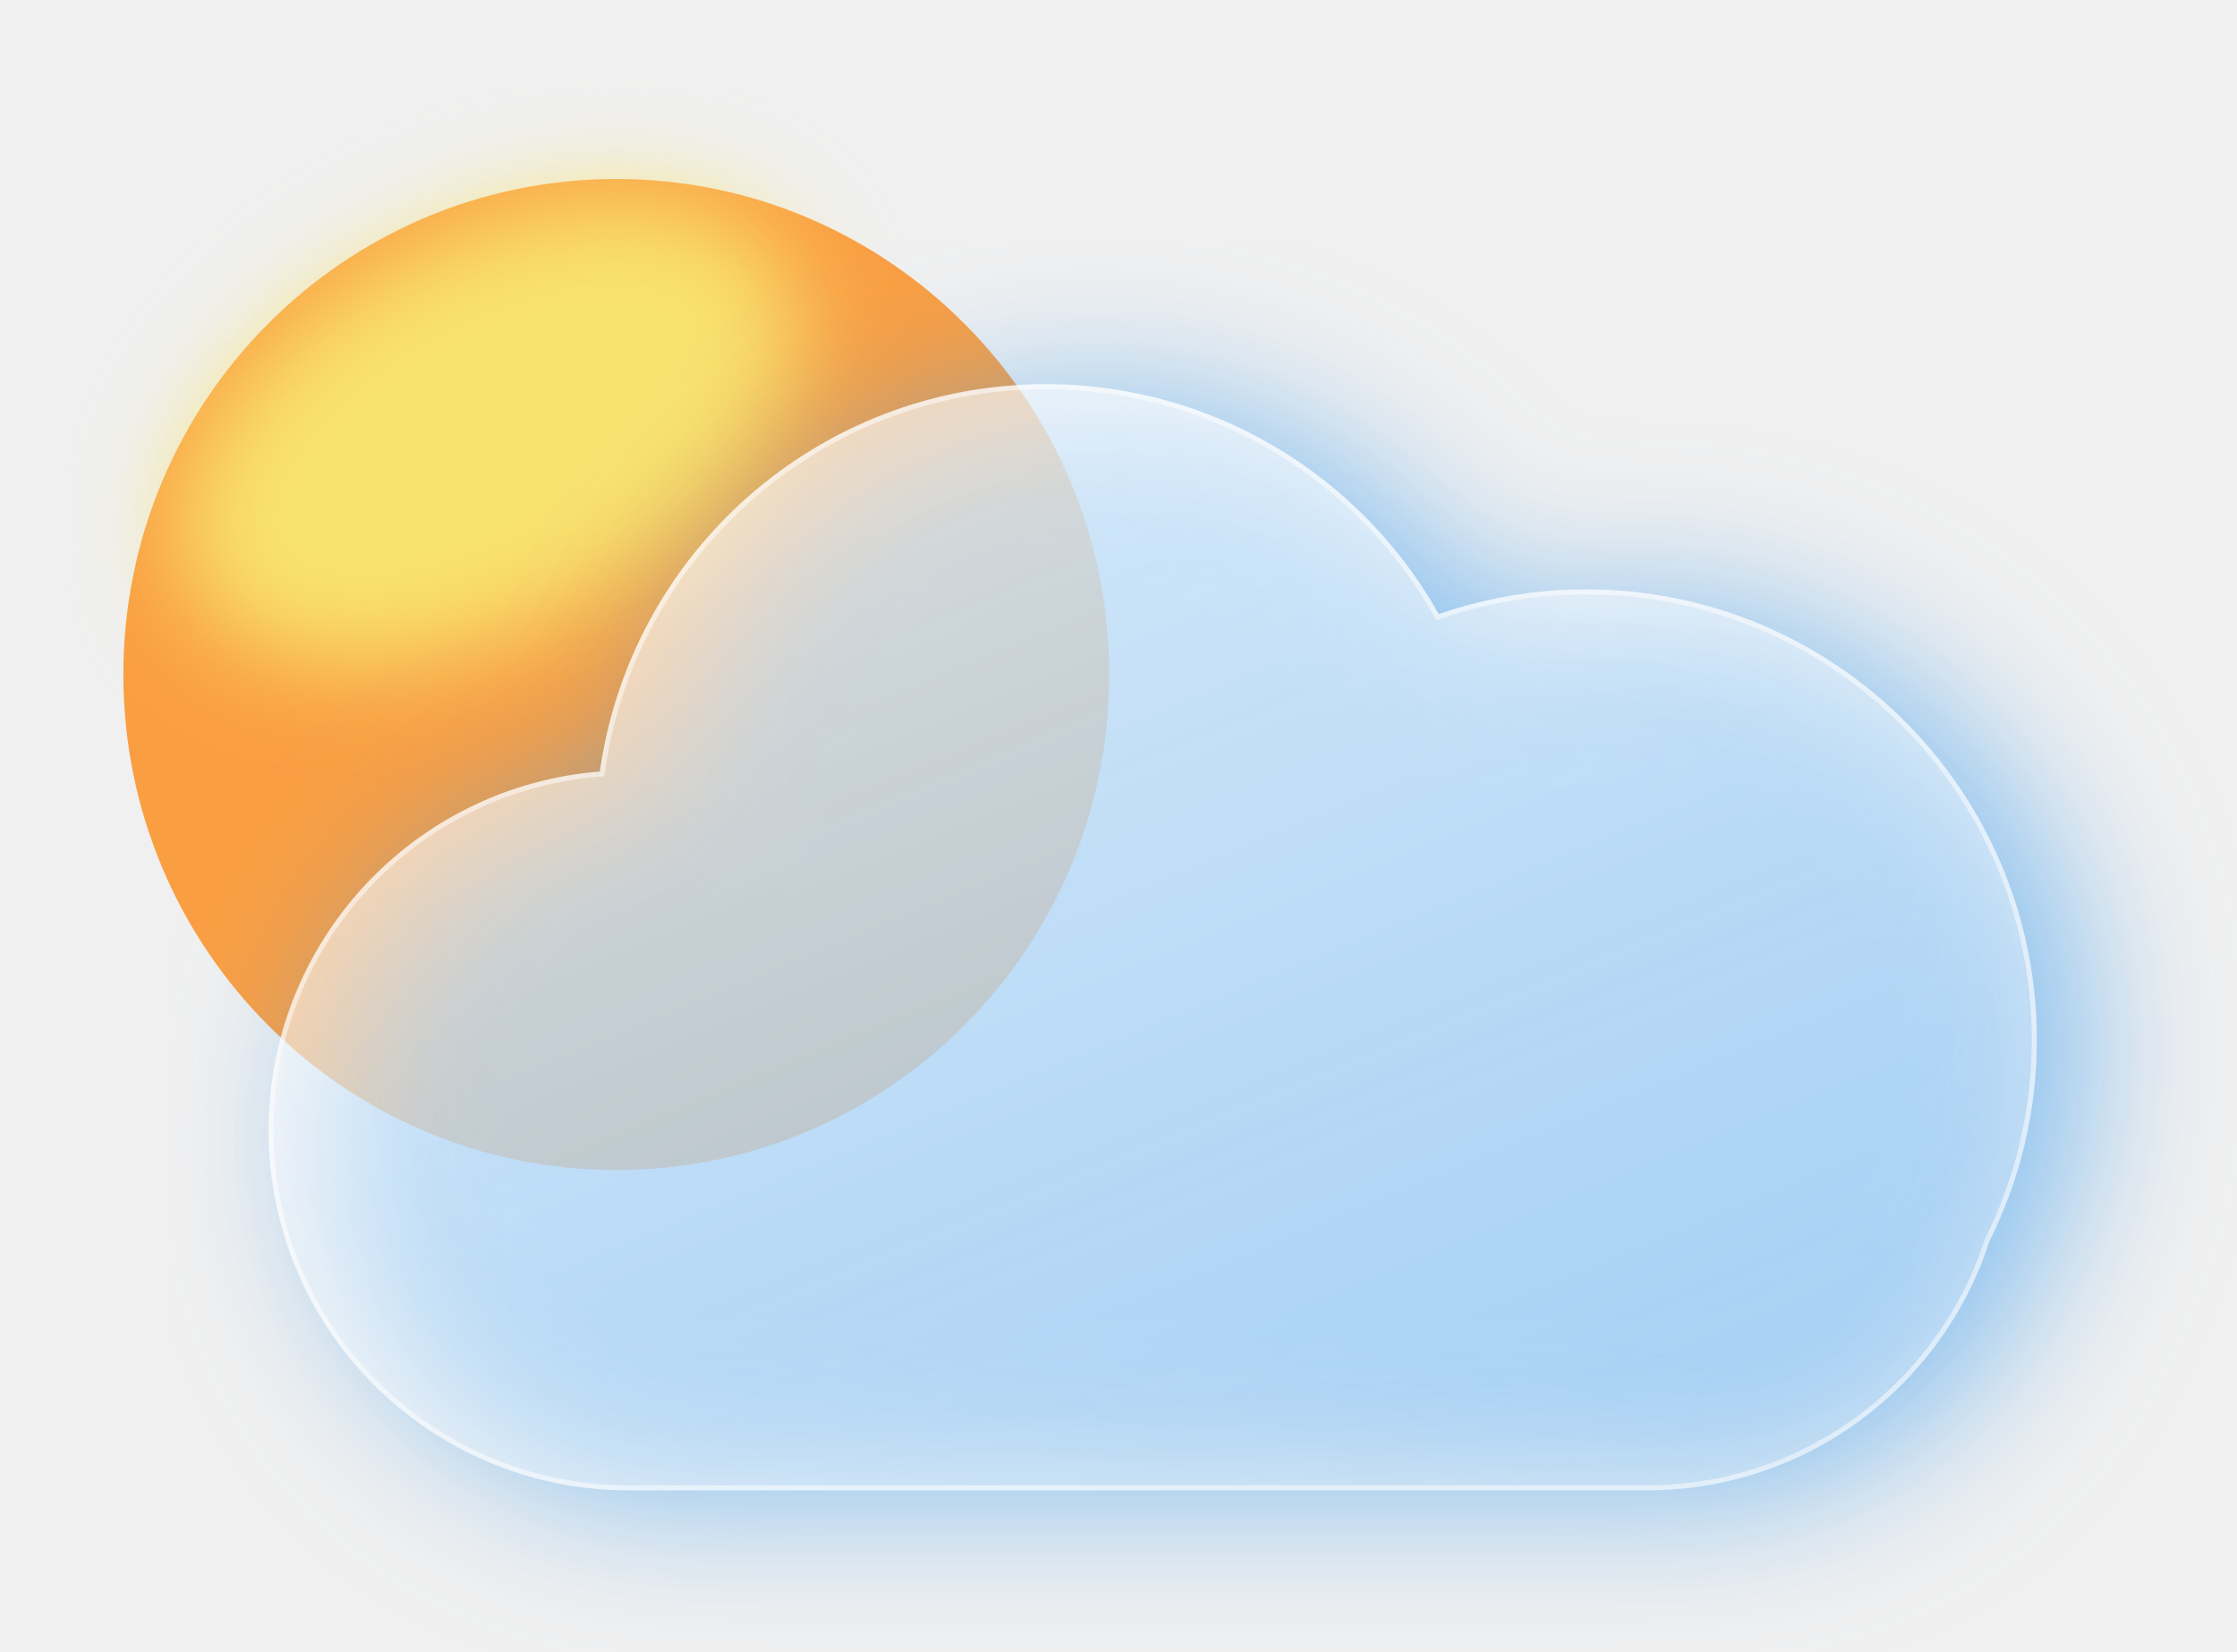
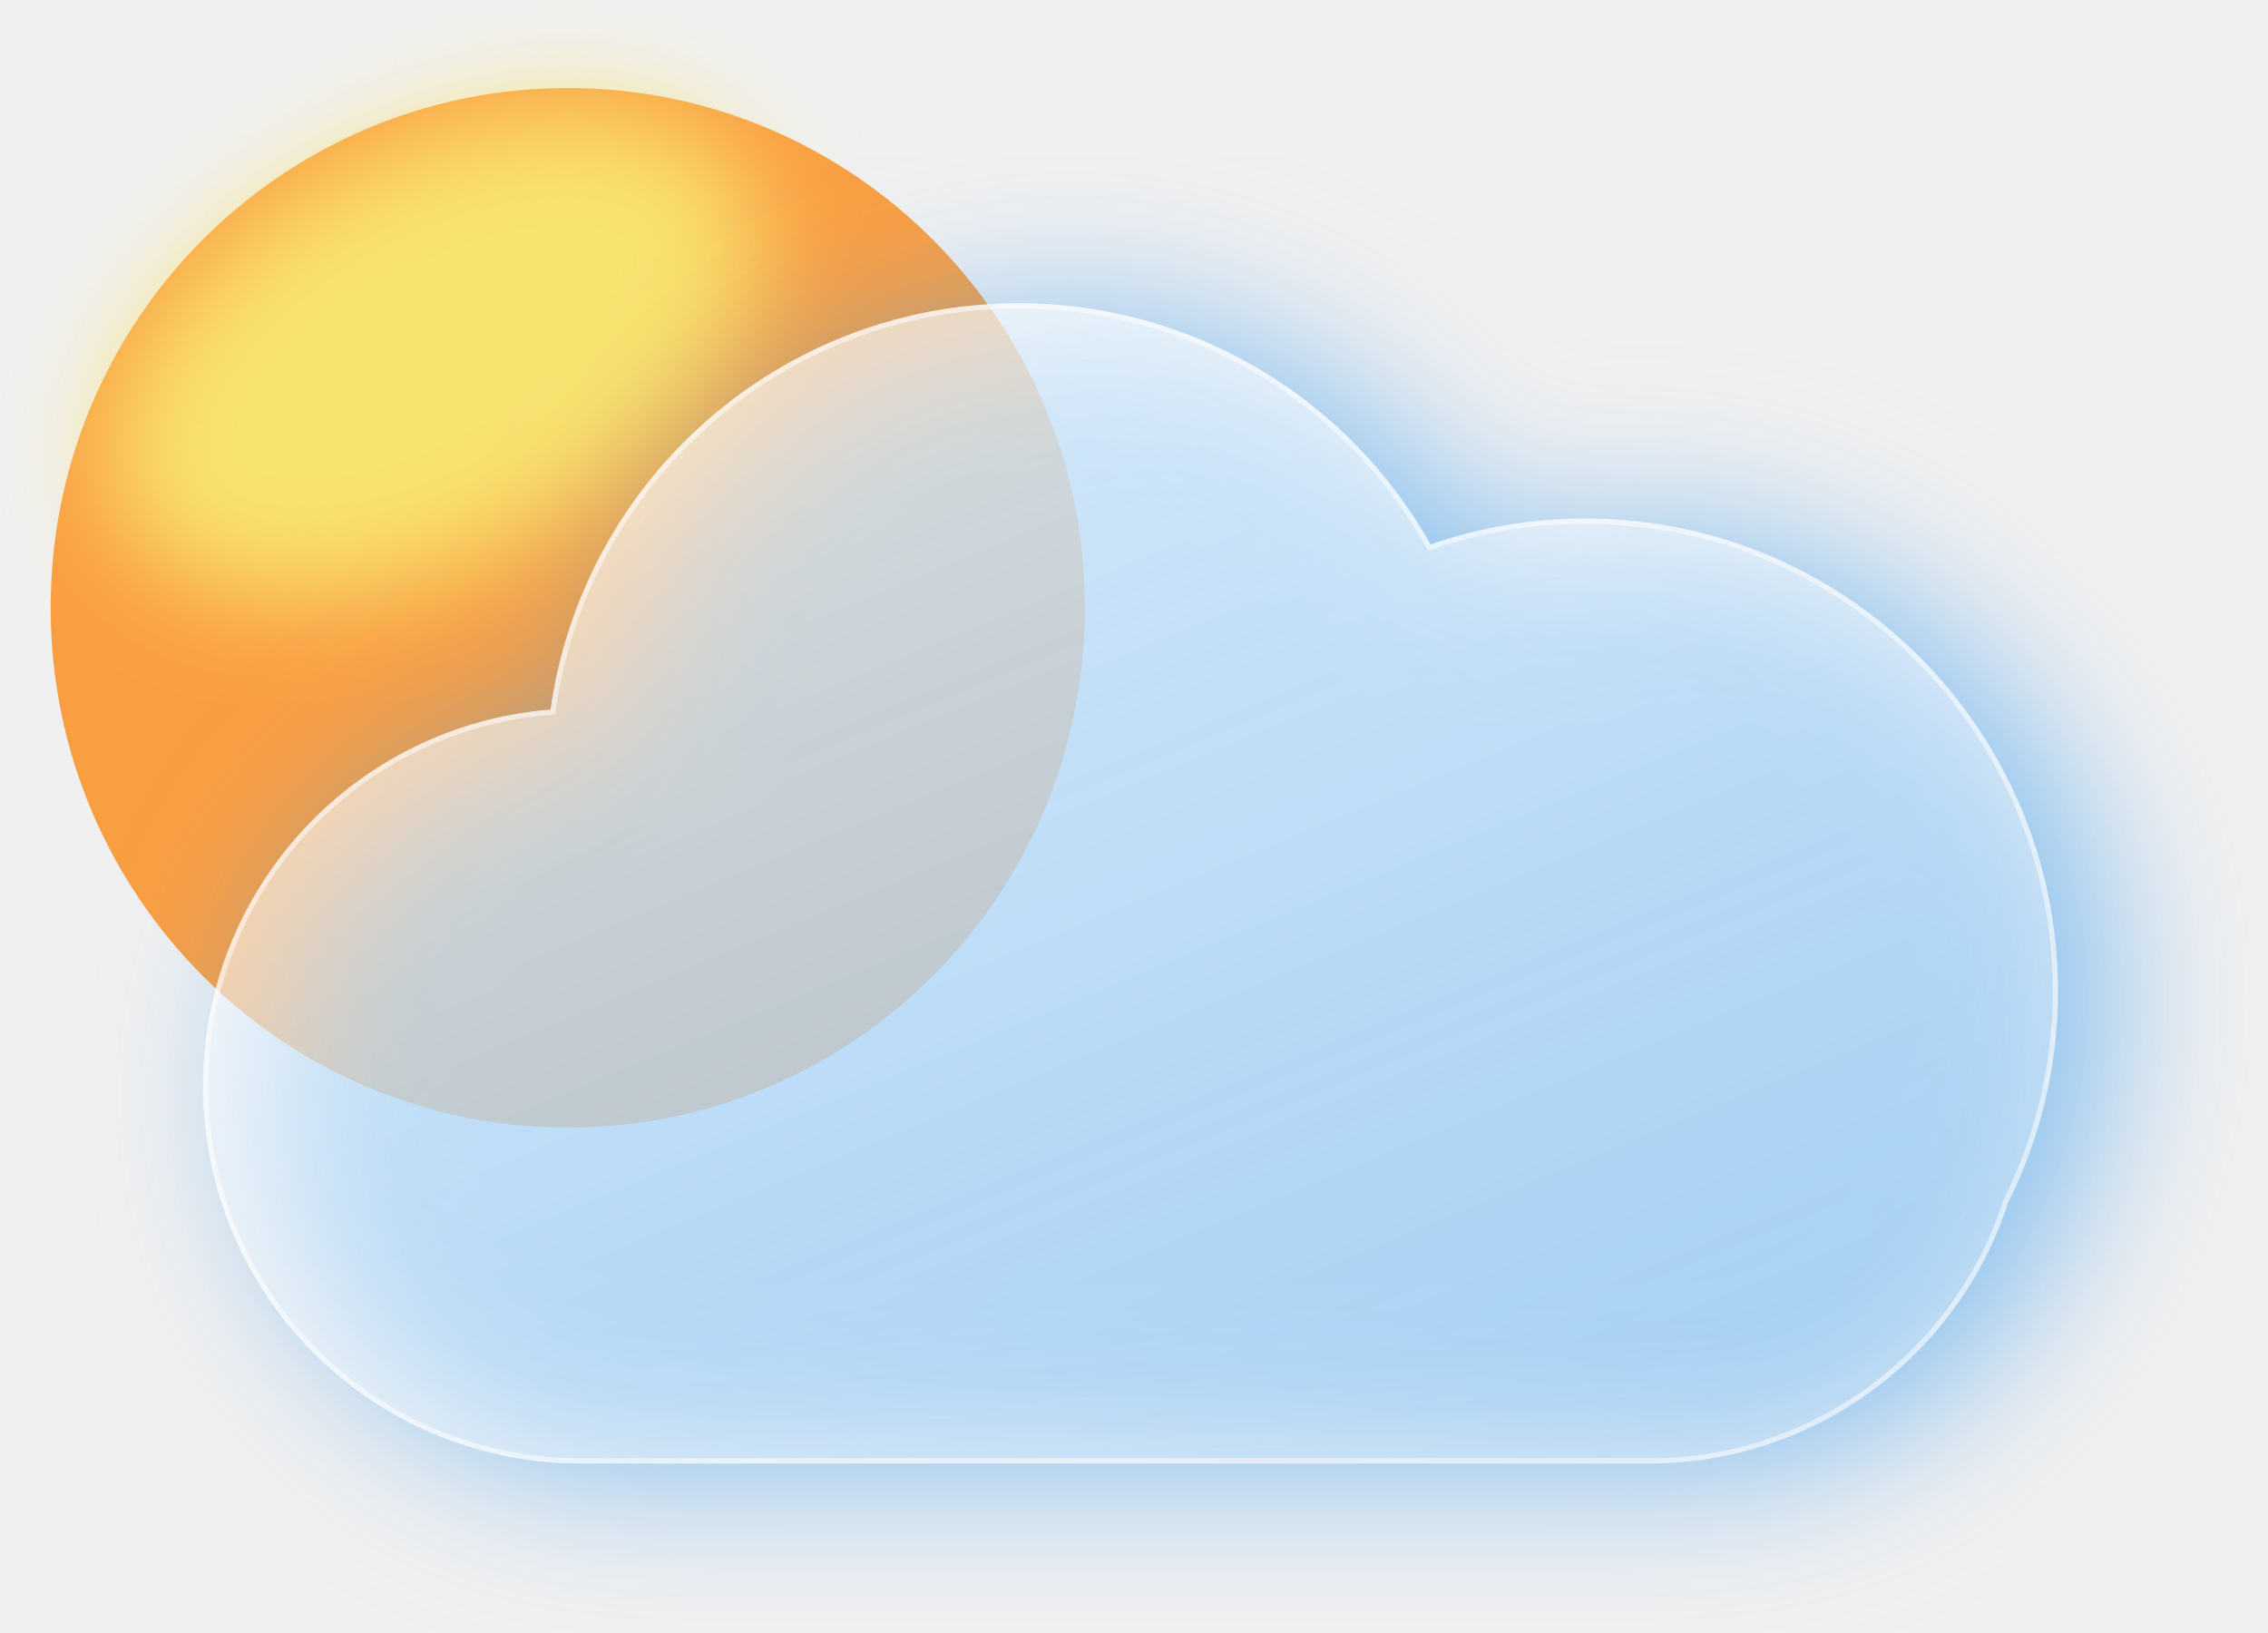
- <svg xmlns="http://www.w3.org/2000/svg" width="447" height="330" viewBox="0 0 447 330" fill="none">
-   <path d="M123.148 233.763C177.548 233.763 221.648 189.439 221.648 134.763C221.648 80.087 177.548 35.763 123.148 35.763C68.748 35.763 24.648 80.087 24.648 134.763C24.648 189.439 68.748 233.763 123.148 233.763Z" fill="#FA9E42" />
+ <svg xmlns="http://www.w3.org/2000/svg" width="432" height="311" viewBox="0 0 432 311" fill="none">
+   <path d="M108.148 214.763C162.548 214.763 206.648 170.439 206.648 115.763C206.648 61.087 162.548 16.763 108.148 16.763C53.748 16.763 9.648 61.087 9.648 115.763C9.648 170.439 53.748 214.763 108.148 214.763Z" fill="#FA9E42" />
  <g filter="url(#filter0_f_487:1303)">
-     <path d="M116.03 120.684C148.767 103.296 167.077 73.709 156.928 54.6C146.778 35.491 112.012 34.095 79.275 51.483C46.538 68.871 28.228 98.458 38.378 117.567C48.528 136.676 83.294 138.072 116.03 120.684Z" fill="#F8E36F" />
+     <path d="M101.03 101.684C133.767 84.296 152.077 54.709 141.928 35.6C131.778 16.491 97.011 15.095 64.275 32.483C31.538 49.871 13.228 79.458 23.378 98.567C33.528 117.676 68.294 119.072 101.03 101.684Z" fill="#F8E36F" />
  </g>
  <g filter="url(#filter1_d_487:1303)">
-     <path d="M316.993 297.763H125.561C106.991 297.749 89.146 290.552 75.762 277.678C62.378 264.804 54.493 247.252 53.758 228.696C53.022 210.141 59.493 192.02 71.816 178.127C84.139 164.234 101.358 155.647 119.869 154.163C122.509 135.523 130.927 118.18 143.937 104.573C156.948 90.966 173.897 81.781 192.4 78.309C210.903 74.838 230.029 77.255 247.087 85.22C264.145 93.185 278.277 106.298 287.493 122.713C304.399 116.861 322.664 116.177 339.959 120.749C357.255 125.321 372.796 134.941 384.602 148.382C396.407 161.823 403.941 178.476 406.243 196.216C408.545 213.957 405.51 231.981 397.526 247.99C392.84 262.454 383.693 275.061 371.397 284.003C359.101 292.945 344.289 297.762 329.086 297.763H316.993Z" fill="url(#paint0_linear_487:1303)" />
-     <path d="M329.085 296.763C336.805 296.763 344.395 295.53 351.644 293.099C358.654 290.748 365.236 287.318 371.206 282.903C377.107 278.539 382.28 273.311 386.581 267.365C390.936 261.346 394.298 254.723 396.574 247.682L396.597 247.61L396.631 247.542C399.658 241.494 401.989 235.096 403.559 228.526C405.175 221.766 405.994 214.78 405.994 207.763C405.994 201.724 405.385 195.688 404.186 189.825C403.016 184.111 401.272 178.491 399 173.12C396.77 167.847 394.009 162.761 390.795 158.003C387.611 153.29 383.954 148.858 379.926 144.83C375.898 140.803 371.467 137.146 366.754 133.962C361.996 130.748 356.91 127.987 351.636 125.756C346.265 123.485 340.645 121.74 334.931 120.571C329.068 119.371 323.033 118.763 316.994 118.763C306.994 118.763 297.179 120.408 287.821 123.654L287.031 123.928L286.621 123.199C279.006 109.657 267.928 98.285 254.585 90.311C247.838 86.278 240.589 83.162 233.039 81.049C225.251 78.869 217.161 77.763 208.994 77.763C198.009 77.763 187.286 79.74 177.123 83.639C167.305 87.406 158.299 92.847 150.354 99.811C142.454 106.735 135.899 114.905 130.87 124.094C125.717 133.508 122.349 143.67 120.86 154.298L120.748 155.094L119.947 155.156C110.989 155.857 102.37 158.216 94.33 162.166C86.518 166.005 79.542 171.197 73.595 177.598C61.377 190.75 54.648 207.886 54.648 225.85C54.648 235.424 56.523 244.71 60.221 253.452C61.998 257.654 64.198 261.706 66.759 265.497C69.296 269.252 72.209 272.784 75.418 275.993C78.627 279.202 82.159 282.116 85.914 284.652C89.705 287.214 93.757 289.413 97.959 291.19C106.701 294.888 115.988 296.763 125.561 296.763H316.994H329.085ZM329.085 297.763H316.994H125.561C85.845 297.763 53.648 265.566 53.648 225.85C53.648 188.049 82.813 157.06 119.869 154.159C125.999 110.421 163.565 76.763 208.994 76.763C242.696 76.763 272.071 95.286 287.493 122.709C296.735 119.504 306.661 117.763 316.994 117.763C366.699 117.763 406.994 158.058 406.994 207.763C406.994 222.222 403.585 235.884 397.525 247.99C388.188 276.872 361.076 297.763 329.085 297.763Z" fill="white" fill-opacity="0.5" />
+     <path d="M301.993 278.763H110.561C91.991 278.749 74.146 271.552 60.762 258.678C47.378 245.804 39.493 228.252 38.758 209.696C38.022 191.141 44.493 173.02 56.816 159.127C69.139 145.234 86.358 136.647 104.869 135.163C107.509 116.523 115.927 99.18 128.937 85.573C141.948 71.966 158.897 62.781 177.4 59.309C195.903 55.838 215.029 58.255 232.087 66.22C249.145 74.185 263.277 87.298 272.493 103.713C289.399 97.861 307.664 97.177 324.959 101.749C342.255 106.321 357.796 115.941 369.602 129.382C381.407 142.823 388.941 159.476 391.243 177.216C393.545 194.957 390.51 212.981 382.526 228.99C377.84 243.454 368.693 256.061 356.397 265.003C344.101 273.945 329.289 278.762 314.086 278.763H301.993Z" fill="url(#paint0_linear_487:1303)" />
+     <path d="M314.085 277.763C321.805 277.763 329.395 276.53 336.644 274.099C343.654 271.748 350.236 268.318 356.206 263.903C362.107 259.539 367.28 254.311 371.581 248.365C375.936 242.346 379.298 235.723 381.574 228.682L381.597 228.61L381.631 228.542C384.658 222.494 386.989 216.096 388.559 209.526C390.175 202.766 390.994 195.78 390.994 188.763C390.994 182.724 390.385 176.688 389.186 170.825C388.016 165.111 386.272 159.491 384 154.12C381.77 148.847 379.009 143.761 375.795 139.003C372.611 134.29 368.954 129.858 364.926 125.83C360.898 121.803 356.467 118.146 351.754 114.962C346.996 111.748 341.91 108.987 336.636 106.756C331.265 104.485 325.645 102.74 319.931 101.571C314.068 100.371 308.033 99.763 301.994 99.763C291.994 99.763 282.179 101.408 272.821 104.654L272.031 104.928L271.621 104.199C264.006 90.657 252.928 79.285 239.585 71.311C232.838 67.278 225.589 64.162 218.039 62.049C210.251 59.869 202.161 58.763 193.994 58.763C183.009 58.763 172.286 60.74 162.123 64.639C152.305 68.406 143.299 73.847 135.354 80.811C127.454 87.735 120.899 95.905 115.87 105.094C110.717 114.508 107.349 124.67 105.86 135.298L105.748 136.094L104.947 136.156C95.989 136.857 87.37 139.216 79.33 143.166C71.518 147.005 64.542 152.197 58.595 158.598C46.377 171.75 39.648 188.886 39.648 206.85C39.648 216.424 41.523 225.71 45.221 234.452C46.998 238.654 49.198 242.706 51.759 246.497C54.296 250.252 57.209 253.784 60.418 256.993C63.627 260.202 67.159 263.116 70.914 265.652C74.705 268.214 78.757 270.413 82.959 272.19C91.701 275.888 100.988 277.763 110.561 277.763H301.994H314.085ZM314.085 278.763H301.994H110.561C70.845 278.763 38.648 246.566 38.648 206.85C38.648 169.049 67.813 138.06 104.869 135.159C110.999 91.421 148.565 57.763 193.994 57.763C227.696 57.763 257.071 76.286 272.493 103.709C281.735 100.504 291.661 98.763 301.994 98.763C351.699 98.763 391.994 139.058 391.994 188.763C391.994 203.222 388.585 216.884 382.525 228.99C373.188 257.872 346.076 278.763 314.085 278.763Z" fill="white" fill-opacity="0.5" />
  </g>
  <defs>
-     <filter id="filter0_f_487:1303" x="0" y="0" width="195.306" height="172.167" filterUnits="userSpaceOnUse" color-interpolation-filters="sRGB">
+     <filter id="filter0_f_487:1303" x="0.578" y="0.303" width="164.149" height="133.561" filterUnits="userSpaceOnUse" color-interpolation-filters="sRGB">
      <feFlood flood-opacity="0" result="BackgroundImageFix" />
      <feBlend mode="normal" in="SourceGraphic" in2="BackgroundImageFix" result="shape" />
      <feGaussianBlur stdDeviation="10" result="effect1_foregroundBlur_487:1303" />
    </filter>
-     <filter id="filter1_d_487:1303" x="33.648" y="48.763" width="413.346" height="281" filterUnits="userSpaceOnUse" color-interpolation-filters="sRGB">
+     <filter id="filter1_d_487:1303" x="18.648" y="29.763" width="413.346" height="281" filterUnits="userSpaceOnUse" color-interpolation-filters="sRGB">
      <feFlood flood-opacity="0" result="BackgroundImageFix" />
      <feColorMatrix in="SourceAlpha" type="matrix" values="0 0 0 0 0 0 0 0 0 0 0 0 0 0 0 0 0 0 127 0" result="hardAlpha" />
      <feOffset dx="10" dy="2" />
      <feGaussianBlur stdDeviation="15" />
      <feColorMatrix type="matrix" values="0 0 0 0 0.259 0 0 0 0 0.627 0 0 0 0 0.941 0 0 0 0.596 0" />
      <feBlend mode="normal" in2="BackgroundImageFix" result="effect1_dropShadow_487:1303" />
      <feBlend mode="normal" in="SourceGraphic" in2="effect1_dropShadow_487:1303" result="shape" />
    </filter>
-     <linearGradient id="paint0_linear_487:1303" x1="230.346" y1="76.766" x2="332.989" y2="324.929" gradientUnits="userSpaceOnUse">
+     <linearGradient id="paint0_linear_487:1303" x1="215.346" y1="57.766" x2="317.989" y2="305.929" gradientUnits="userSpaceOnUse">
      <stop stop-color="white" stop-opacity="0.604" />
      <stop offset="1" stop-color="white" stop-opacity="0.2" />
    </linearGradient>
  </defs>
</svg>
